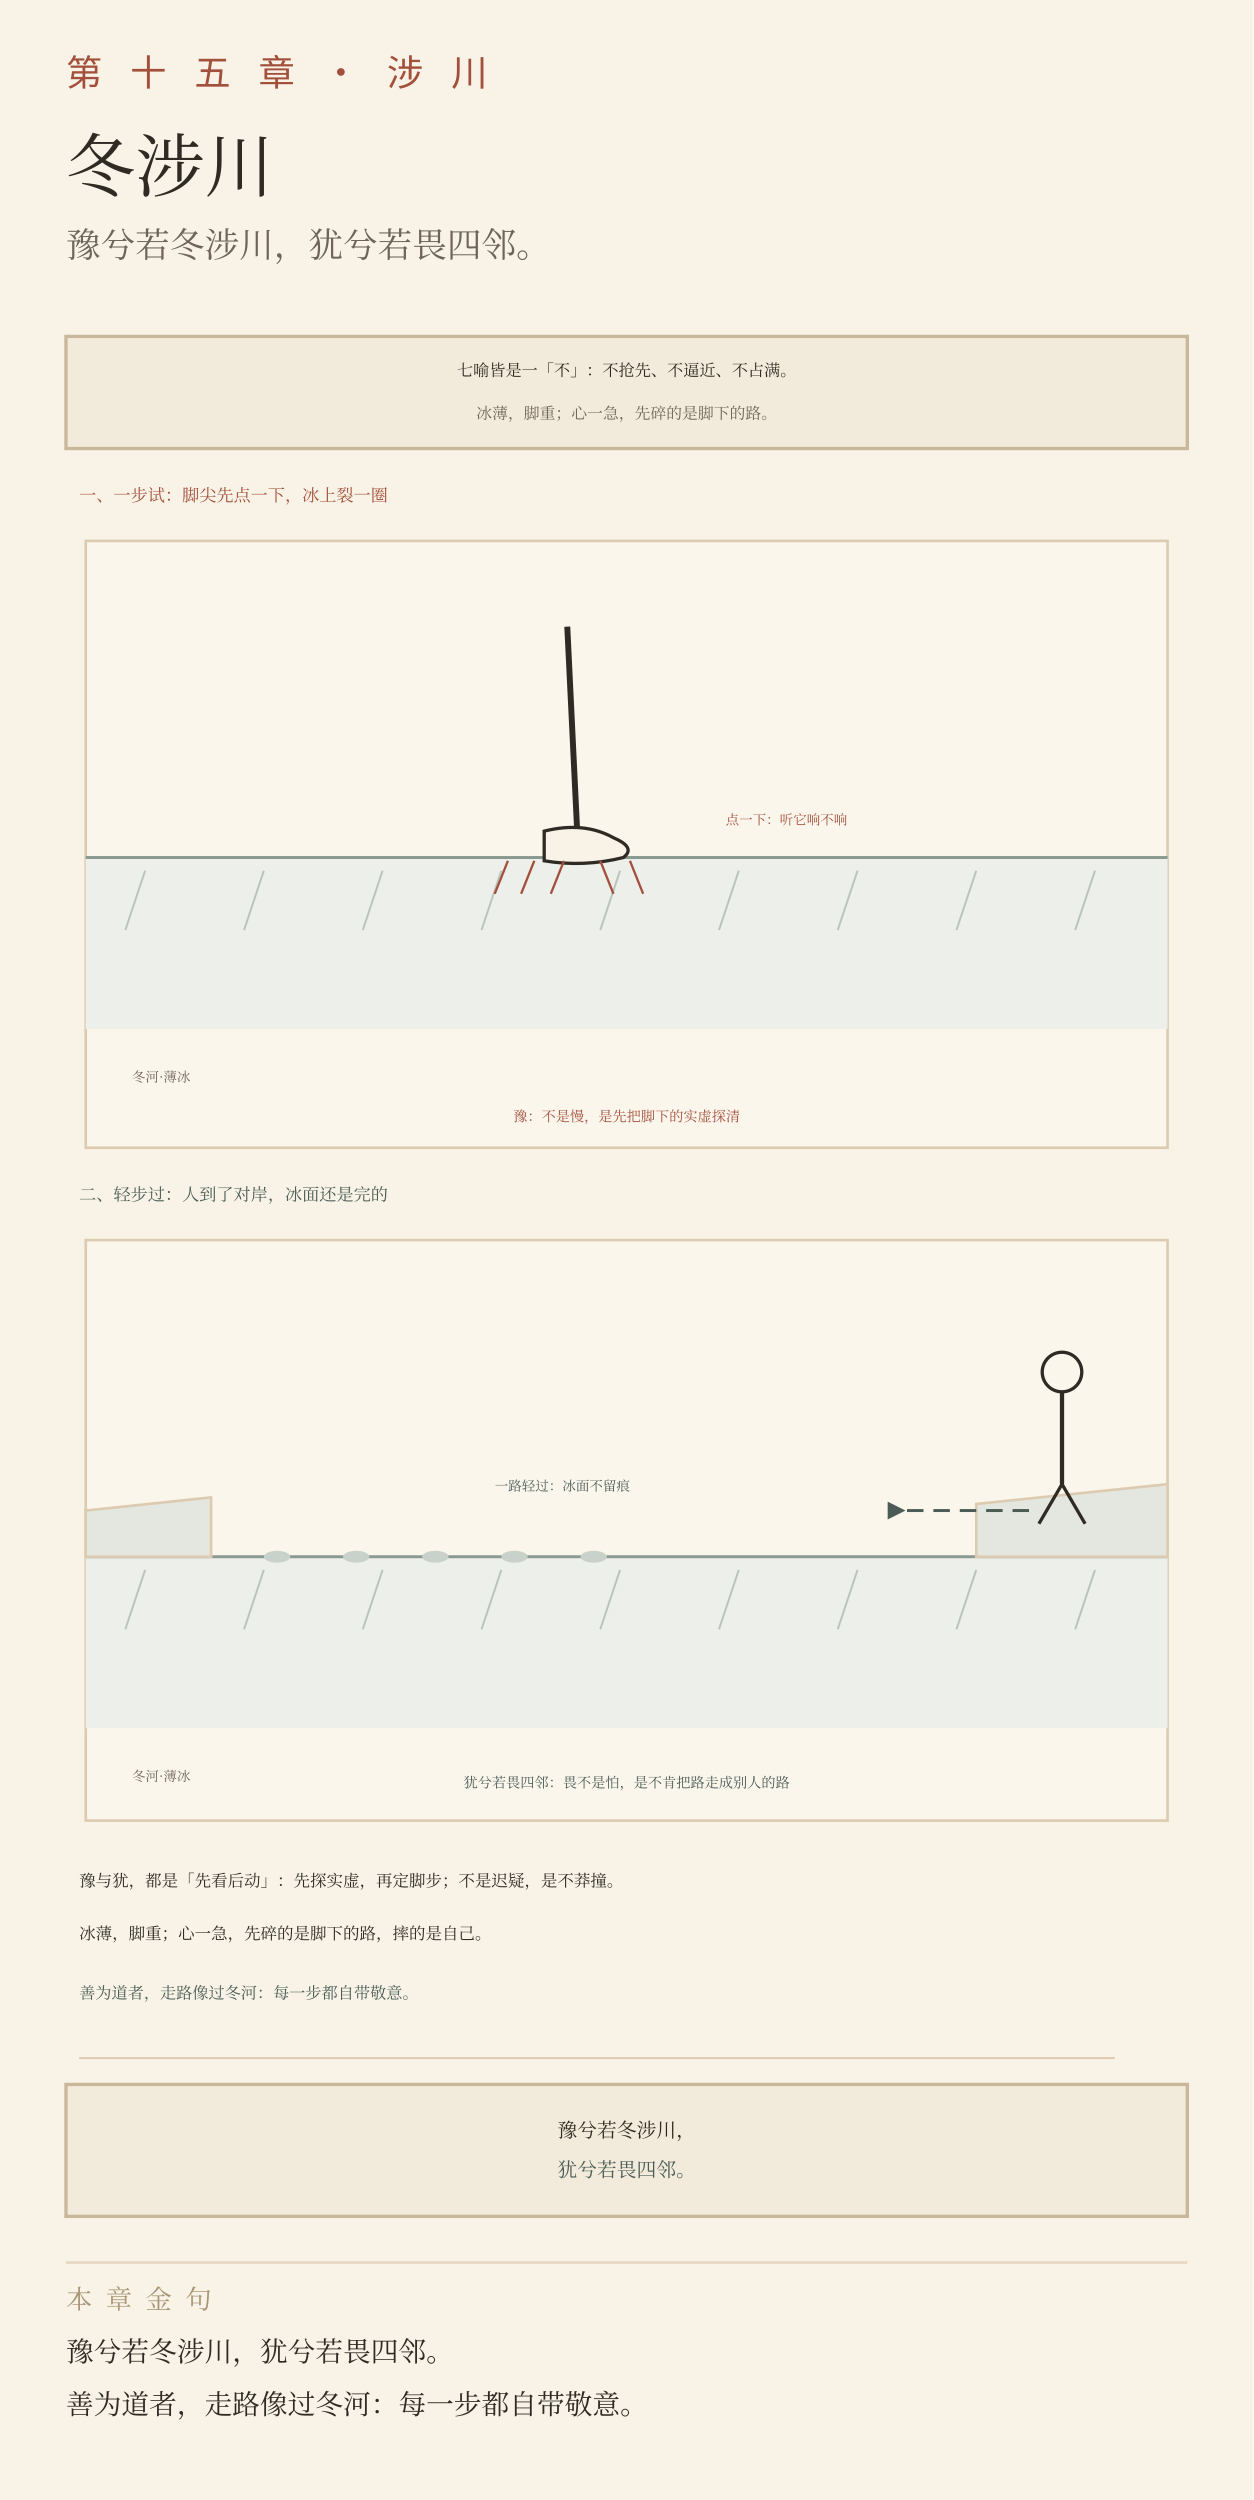
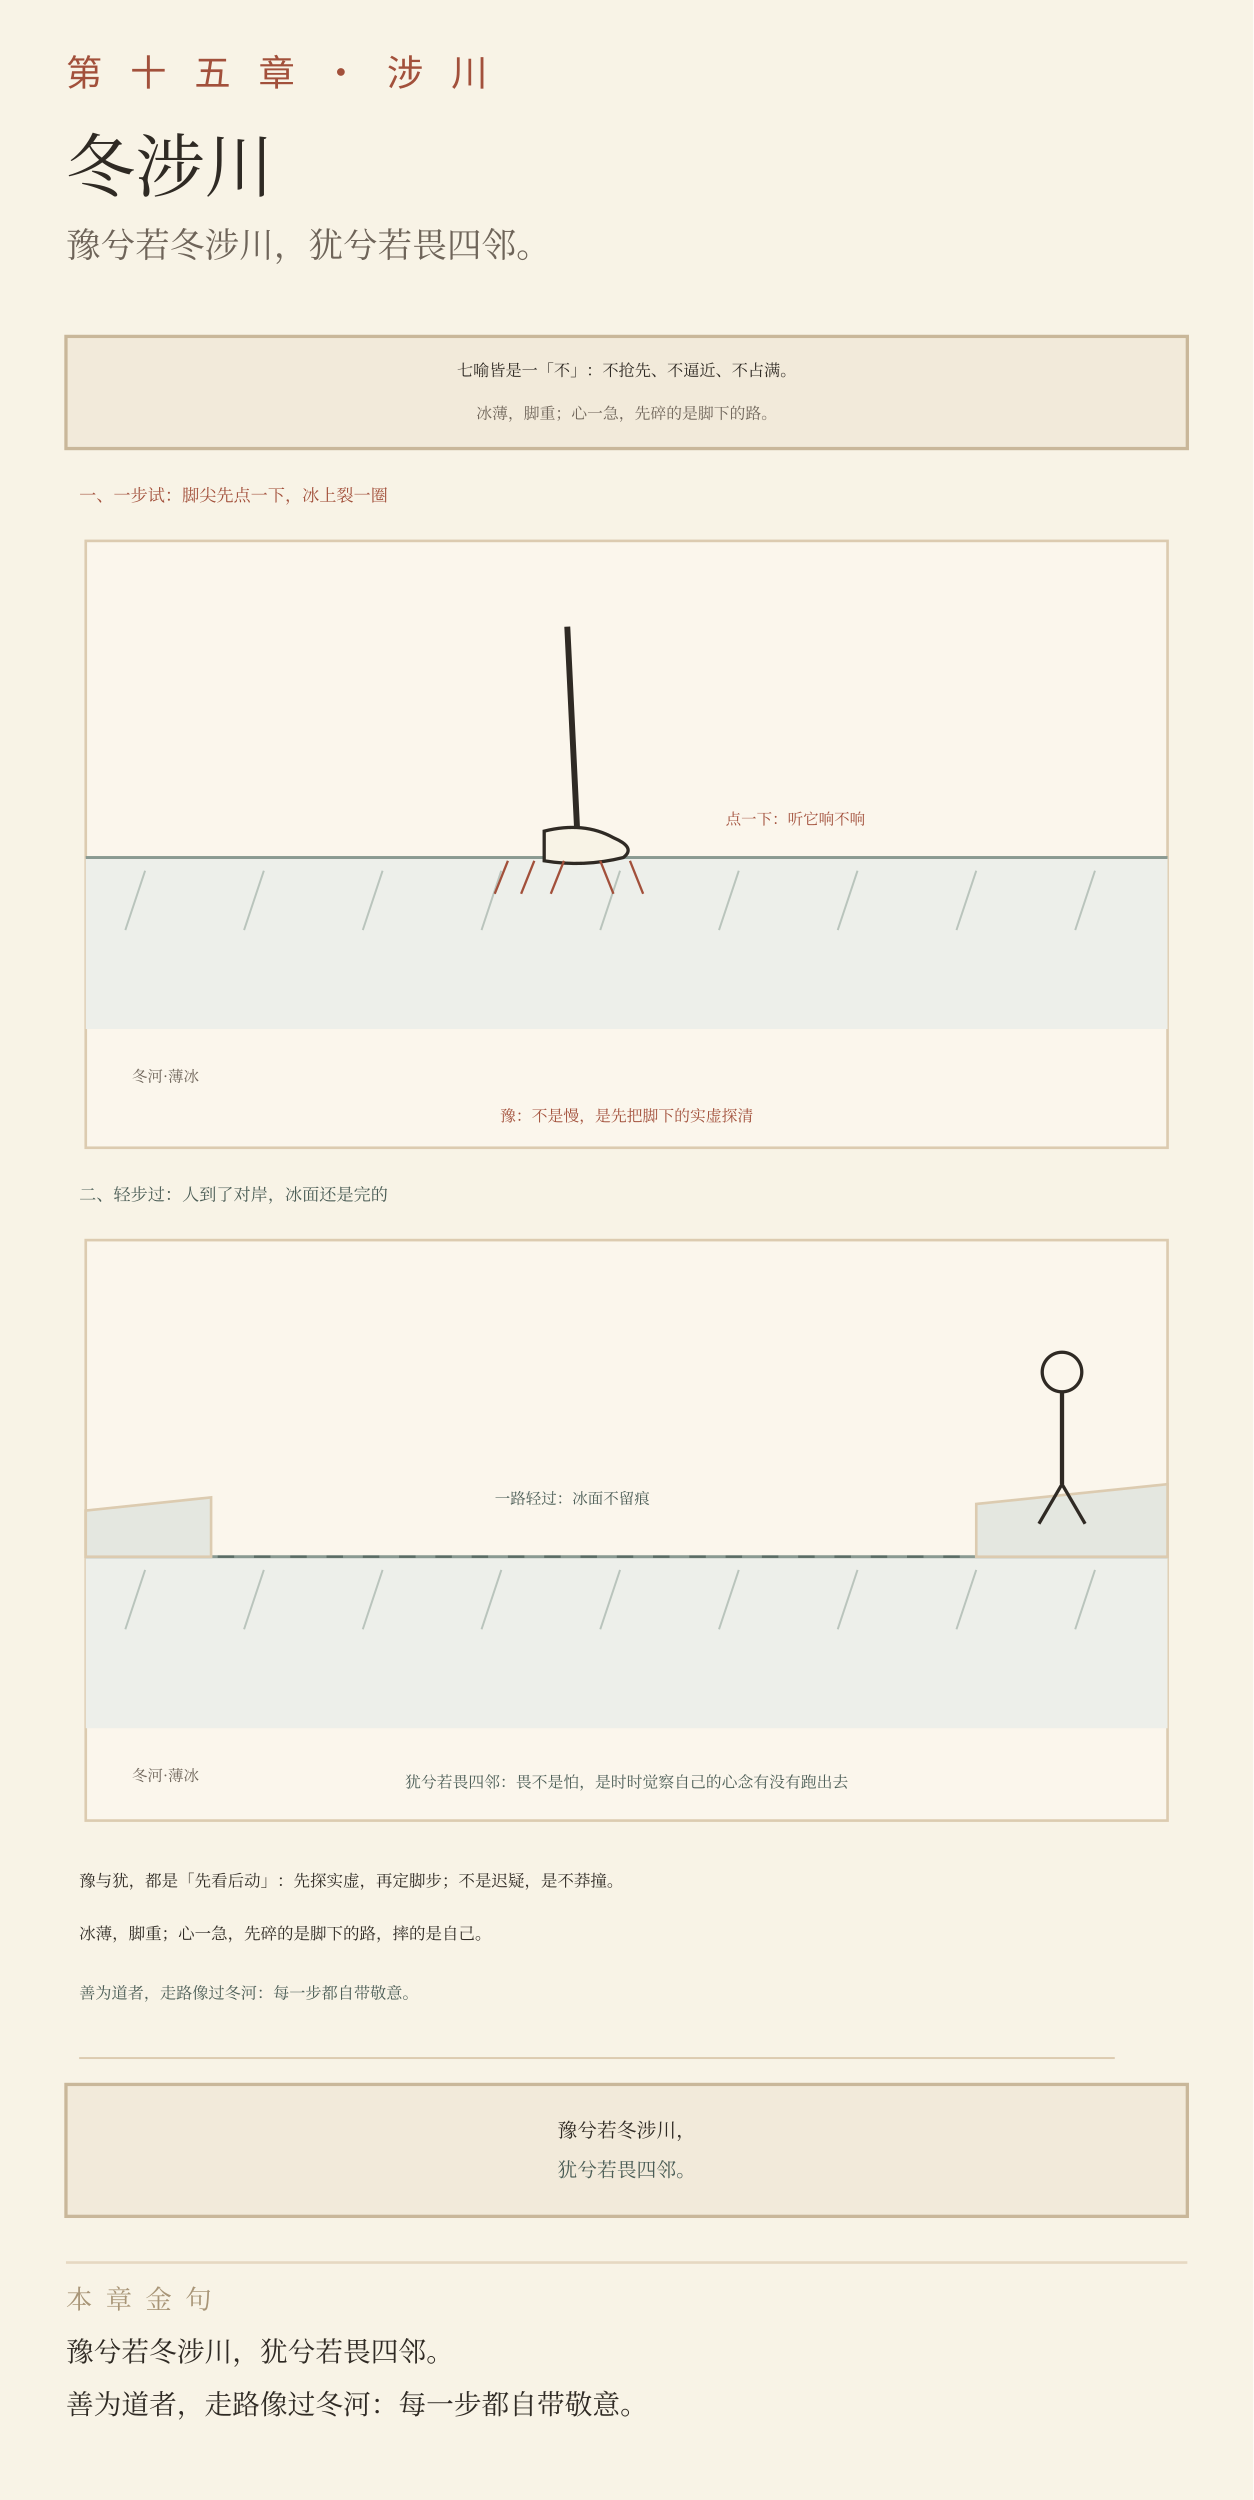
<svg xmlns="http://www.w3.org/2000/svg" viewBox="0 0 380 758" role="img" aria-label="豫兮若冬涉川：不是不敢过，是不肯踏碎它" font-family="'Noto Serif CJK SC','Noto Serif SC','Songti SC',serif">
  <defs>
    <marker id="arr" viewBox="0 0 10 10" refX="9" refY="5" markerWidth="6" markerHeight="6" orient="auto">
      <path d="M0 0 L10 5 L0 10 z" fill="#6E6459" />
    </marker>
    <marker id="arr2" viewBox="0 0 10 10" refX="9" refY="5" markerWidth="6" markerHeight="6" orient="auto">
      <path d="M0 0 L10 5 L0 10 z" fill="#4A5C55" />
    </marker>
    <marker id="arrL" viewBox="0 0 10 10" refX="1" refY="5" markerWidth="6" markerHeight="6" orient="auto">
      <path d="M10 0 L0 5 L10 10 z" fill="#4A5C55" />
    </marker>
    <marker id="arrS" viewBox="0 0 10 10" refX="9" refY="5" markerWidth="6" markerHeight="6" orient="auto">
      <path d="M0 0 L10 5 L0 10 z" fill="#A2503B" />
    </marker>
  </defs>
  <rect x="0" y="0" width="380" height="758" fill="#F8F3E6" />
  <text x="20" y="26" font-size="11" fill="#A2503B" font-family="'Noto Sans CJK SC','Noto Sans SC',sans-serif" letter-spacing="3">第 十 五 章 · 涉 川</text>
  <text x="20" y="58" font-size="21" fill="#2F2A24">冬涉川</text>
  <text x="20" y="78" font-size="10.5" fill="#6E6459">豫兮若冬涉川，犹兮若畏四邻。</text>
  <rect x="20" y="102" width="340" height="34" fill="#F2EADA" stroke="#C9B79A" stroke-width="1.0" />
  <text x="190" y="114" font-size="4.9" fill="#2F2A24" text-anchor="middle">七喻皆是一「不」：不抢先、不逼近、不占满。</text>
  <text x="190" y="127" font-size="4.8" fill="#6E6459" text-anchor="middle">冰薄，脚重；心一急，先碎的是脚下的路。</text>
  <text x="24" y="152" font-size="5.2" fill="#A2503B">一、一步试：脚尖先点一下，冰上裂一圈</text>
  <rect x="26" y="164" width="328" height="184" fill="#FBF6EC" stroke="#DCCBB0" stroke-width="0.8" />
  <rect x="26" y="260" width="328" height="52" fill="#EDEFEA" stroke="none" />
  <line x1="26" y1="260" x2="354" y2="260" stroke="#8A9A92" stroke-width="0.9" />
  <line x1="44" y1="264" x2="38" y2="282" stroke="#B9C4BC" stroke-width="0.6" />
  <line x1="80" y1="264" x2="74" y2="282" stroke="#B9C4BC" stroke-width="0.6" />
  <line x1="116" y1="264" x2="110" y2="282" stroke="#B9C4BC" stroke-width="0.6" />
  <line x1="152" y1="264" x2="146" y2="282" stroke="#B9C4BC" stroke-width="0.6" />
  <line x1="188" y1="264" x2="182" y2="282" stroke="#B9C4BC" stroke-width="0.6" />
  <line x1="224" y1="264" x2="218" y2="282" stroke="#B9C4BC" stroke-width="0.6" />
  <line x1="260" y1="264" x2="254" y2="282" stroke="#B9C4BC" stroke-width="0.6" />
  <line x1="296" y1="264" x2="290" y2="282" stroke="#B9C4BC" stroke-width="0.6" />
  <line x1="332" y1="264" x2="326" y2="282" stroke="#B9C4BC" stroke-width="0.6" />
-   <text x="40" y="328" font-size="4.1" fill="#6E6459">冬河·薄冰</text>
+   <text x="40" y="328" font-size="4.7" fill="#6E6459">冬河·薄冰</text>
  <line x1="172" y1="190" x2="175" y2="252" stroke="#2F2A24" stroke-width="1.8" />
  <path d="M165,252 q12,-3 21,2 q7,3 3,6 q-12,3 -24,1 z" fill="#F8F3E6" stroke="#2F2A24" stroke-width="1.0" />
  <line x1="154" y1="261" x2="150" y2="271" stroke="#A2503B" stroke-width="0.7" />
  <line x1="162" y1="261" x2="158" y2="271" stroke="#A2503B" stroke-width="0.7" />
  <line x1="171" y1="261" x2="167" y2="271" stroke="#A2503B" stroke-width="0.7" />
  <line x1="182" y1="261" x2="186" y2="271" stroke="#A2503B" stroke-width="0.7" />
  <line x1="191" y1="261" x2="195" y2="271" stroke="#A2503B" stroke-width="0.7" />
-   <text x="220" y="250" font-size="4.1" fill="#A2503B">点一下：听它响不响</text>
-   <text x="190" y="340" font-size="4.3" fill="#A2503B" text-anchor="middle">豫：不是慢，是先把脚下的实虚探清</text>
+   <text x="220" y="250" font-size="4.7" fill="#A2503B">点一下：听它响不响</text>
+   <text x="190" y="340" font-size="4.8" fill="#A2503B" text-anchor="middle">豫：不是慢，是先把脚下的实虚探清</text>
  <text x="24" y="364" font-size="5.2" fill="#4A5C55">二、轻步过：人到了对岸，冰面还是完的</text>
  <rect x="26" y="376" width="328" height="176" fill="#FBF6EC" stroke="#DCCBB0" stroke-width="0.8" />
  <rect x="26" y="472" width="328" height="52" fill="#EDEFEA" stroke="none" />
  <line x1="26" y1="472" x2="354" y2="472" stroke="#8A9A92" stroke-width="0.9" />
  <line x1="44" y1="476" x2="38" y2="494" stroke="#B9C4BC" stroke-width="0.6" />
  <line x1="80" y1="476" x2="74" y2="494" stroke="#B9C4BC" stroke-width="0.6" />
  <line x1="116" y1="476" x2="110" y2="494" stroke="#B9C4BC" stroke-width="0.6" />
  <line x1="152" y1="476" x2="146" y2="494" stroke="#B9C4BC" stroke-width="0.6" />
  <line x1="188" y1="476" x2="182" y2="494" stroke="#B9C4BC" stroke-width="0.6" />
  <line x1="224" y1="476" x2="218" y2="494" stroke="#B9C4BC" stroke-width="0.6" />
  <line x1="260" y1="476" x2="254" y2="494" stroke="#B9C4BC" stroke-width="0.6" />
  <line x1="296" y1="476" x2="290" y2="494" stroke="#B9C4BC" stroke-width="0.6" />
  <line x1="332" y1="476" x2="326" y2="494" stroke="#B9C4BC" stroke-width="0.6" />
-   <text x="40" y="540" font-size="4.1" fill="#6E6459">冬河·薄冰</text>
-   <ellipse cx="84" cy="472" rx="4" ry="1.8" fill="#C9D2CA" stroke="none" />
-   <ellipse cx="108" cy="472" rx="4" ry="1.8" fill="#C9D2CA" stroke="none" />
-   <ellipse cx="132" cy="472" rx="4" ry="1.8" fill="#C9D2CA" stroke="none" />
-   <ellipse cx="156" cy="472" rx="4" ry="1.8" fill="#C9D2CA" stroke="none" />
-   <ellipse cx="180" cy="472" rx="4" ry="1.8" fill="#C9D2CA" stroke="none" />
+   <text x="40" y="540" font-size="4.7" fill="#6E6459">冬河·薄冰</text>
+   <line x1="66" y1="472" x2="292" y2="472" stroke="#4A5C55" stroke-width="0.7" stroke-dasharray="5 6" opacity="0.75" />
  <path d="M26,472 L64,472 L64,454 L26,458 z" fill="#E4E7E0" stroke="#DCCBB0" stroke-width="0.8" />
  <path d="M296,472 L354,472 L354,450 L296,456 z" fill="#E4E7E0" stroke="#DCCBB0" stroke-width="0.8" />
  <circle cx="322" cy="416" r="6" fill="none" stroke="#2F2A24" stroke-width="1.0" />
  <line x1="322" y1="422" x2="322" y2="450" stroke="#2F2A24" stroke-width="1.3" />
  <line x1="322" y1="450" x2="315" y2="462" stroke="#2F2A24" stroke-width="1.0" />
  <line x1="322" y1="450" x2="329" y2="462" stroke="#2F2A24" stroke-width="1.0" />
-   <line x1="312" y1="458" x2="274" y2="458" stroke="#4A5C55" stroke-width="0.9" stroke-dasharray="5 3" marker-end="url(#arrL)" />
-   <text x="150" y="452" font-size="4.1" fill="#4A5C55">一路轻过：冰面不留痕</text>
-   <text x="190" y="542" font-size="4.3" fill="#4A5C55" text-anchor="middle">犹兮若畏四邻：畏不是怕，是不肯把路走成别人的路</text>
+   <text x="150" y="456" font-size="4.7" fill="#4A5C55">一路轻过：冰面不留痕</text>
+   <text x="190" y="542" font-size="4.8" fill="#4A5C55" text-anchor="middle">犹兮若畏四邻：畏不是怕，是时时觉察自己的心念有没有跑出去</text>
  <text x="24" y="572" font-size="5.0" fill="#2F2A24">豫与犹，都是「先看后动」：先探实虚，再定脚步；不是迟疑，是不莽撞。</text>
  <text x="24" y="588" font-size="5.0" fill="#2F2A24">冰薄，脚重；心一急，先碎的是脚下的路，摔的是自己。</text>
  <text x="24" y="606" font-size="4.9" fill="#4A5C55">善为道者，走路像过冬河：每一步都自带敬意。</text>
  <line x1="24" y1="624" x2="338" y2="624" stroke="#DCCBB0" stroke-width="0.6" />
  <rect x="20" y="632" width="340" height="40" fill="#F2EADA" stroke="#C9B79A" stroke-width="1.0" />
  <text x="190" y="648" font-size="6.0" fill="#2F2A24" text-anchor="middle">豫兮若冬涉川，</text>
  <text x="190" y="660" font-size="6.0" fill="#4A5C55" text-anchor="middle">犹兮若畏四邻。</text>
  <line x1="20" y1="686" x2="360" y2="686" stroke="#E6D8C2" stroke-width="0.8" />
  <text x="20" y="700" font-size="8.0" fill="#A89577" letter-spacing="1">本 章 金 句</text>
  <text x="20" y="716" font-size="8.4" fill="#2F2A24">豫兮若冬涉川，犹兮若畏四邻。</text>
  <text x="20" y="732" font-size="8.4" fill="#2F2A24">善为道者，走路像过冬河：每一步都自带敬意。</text>
</svg>
